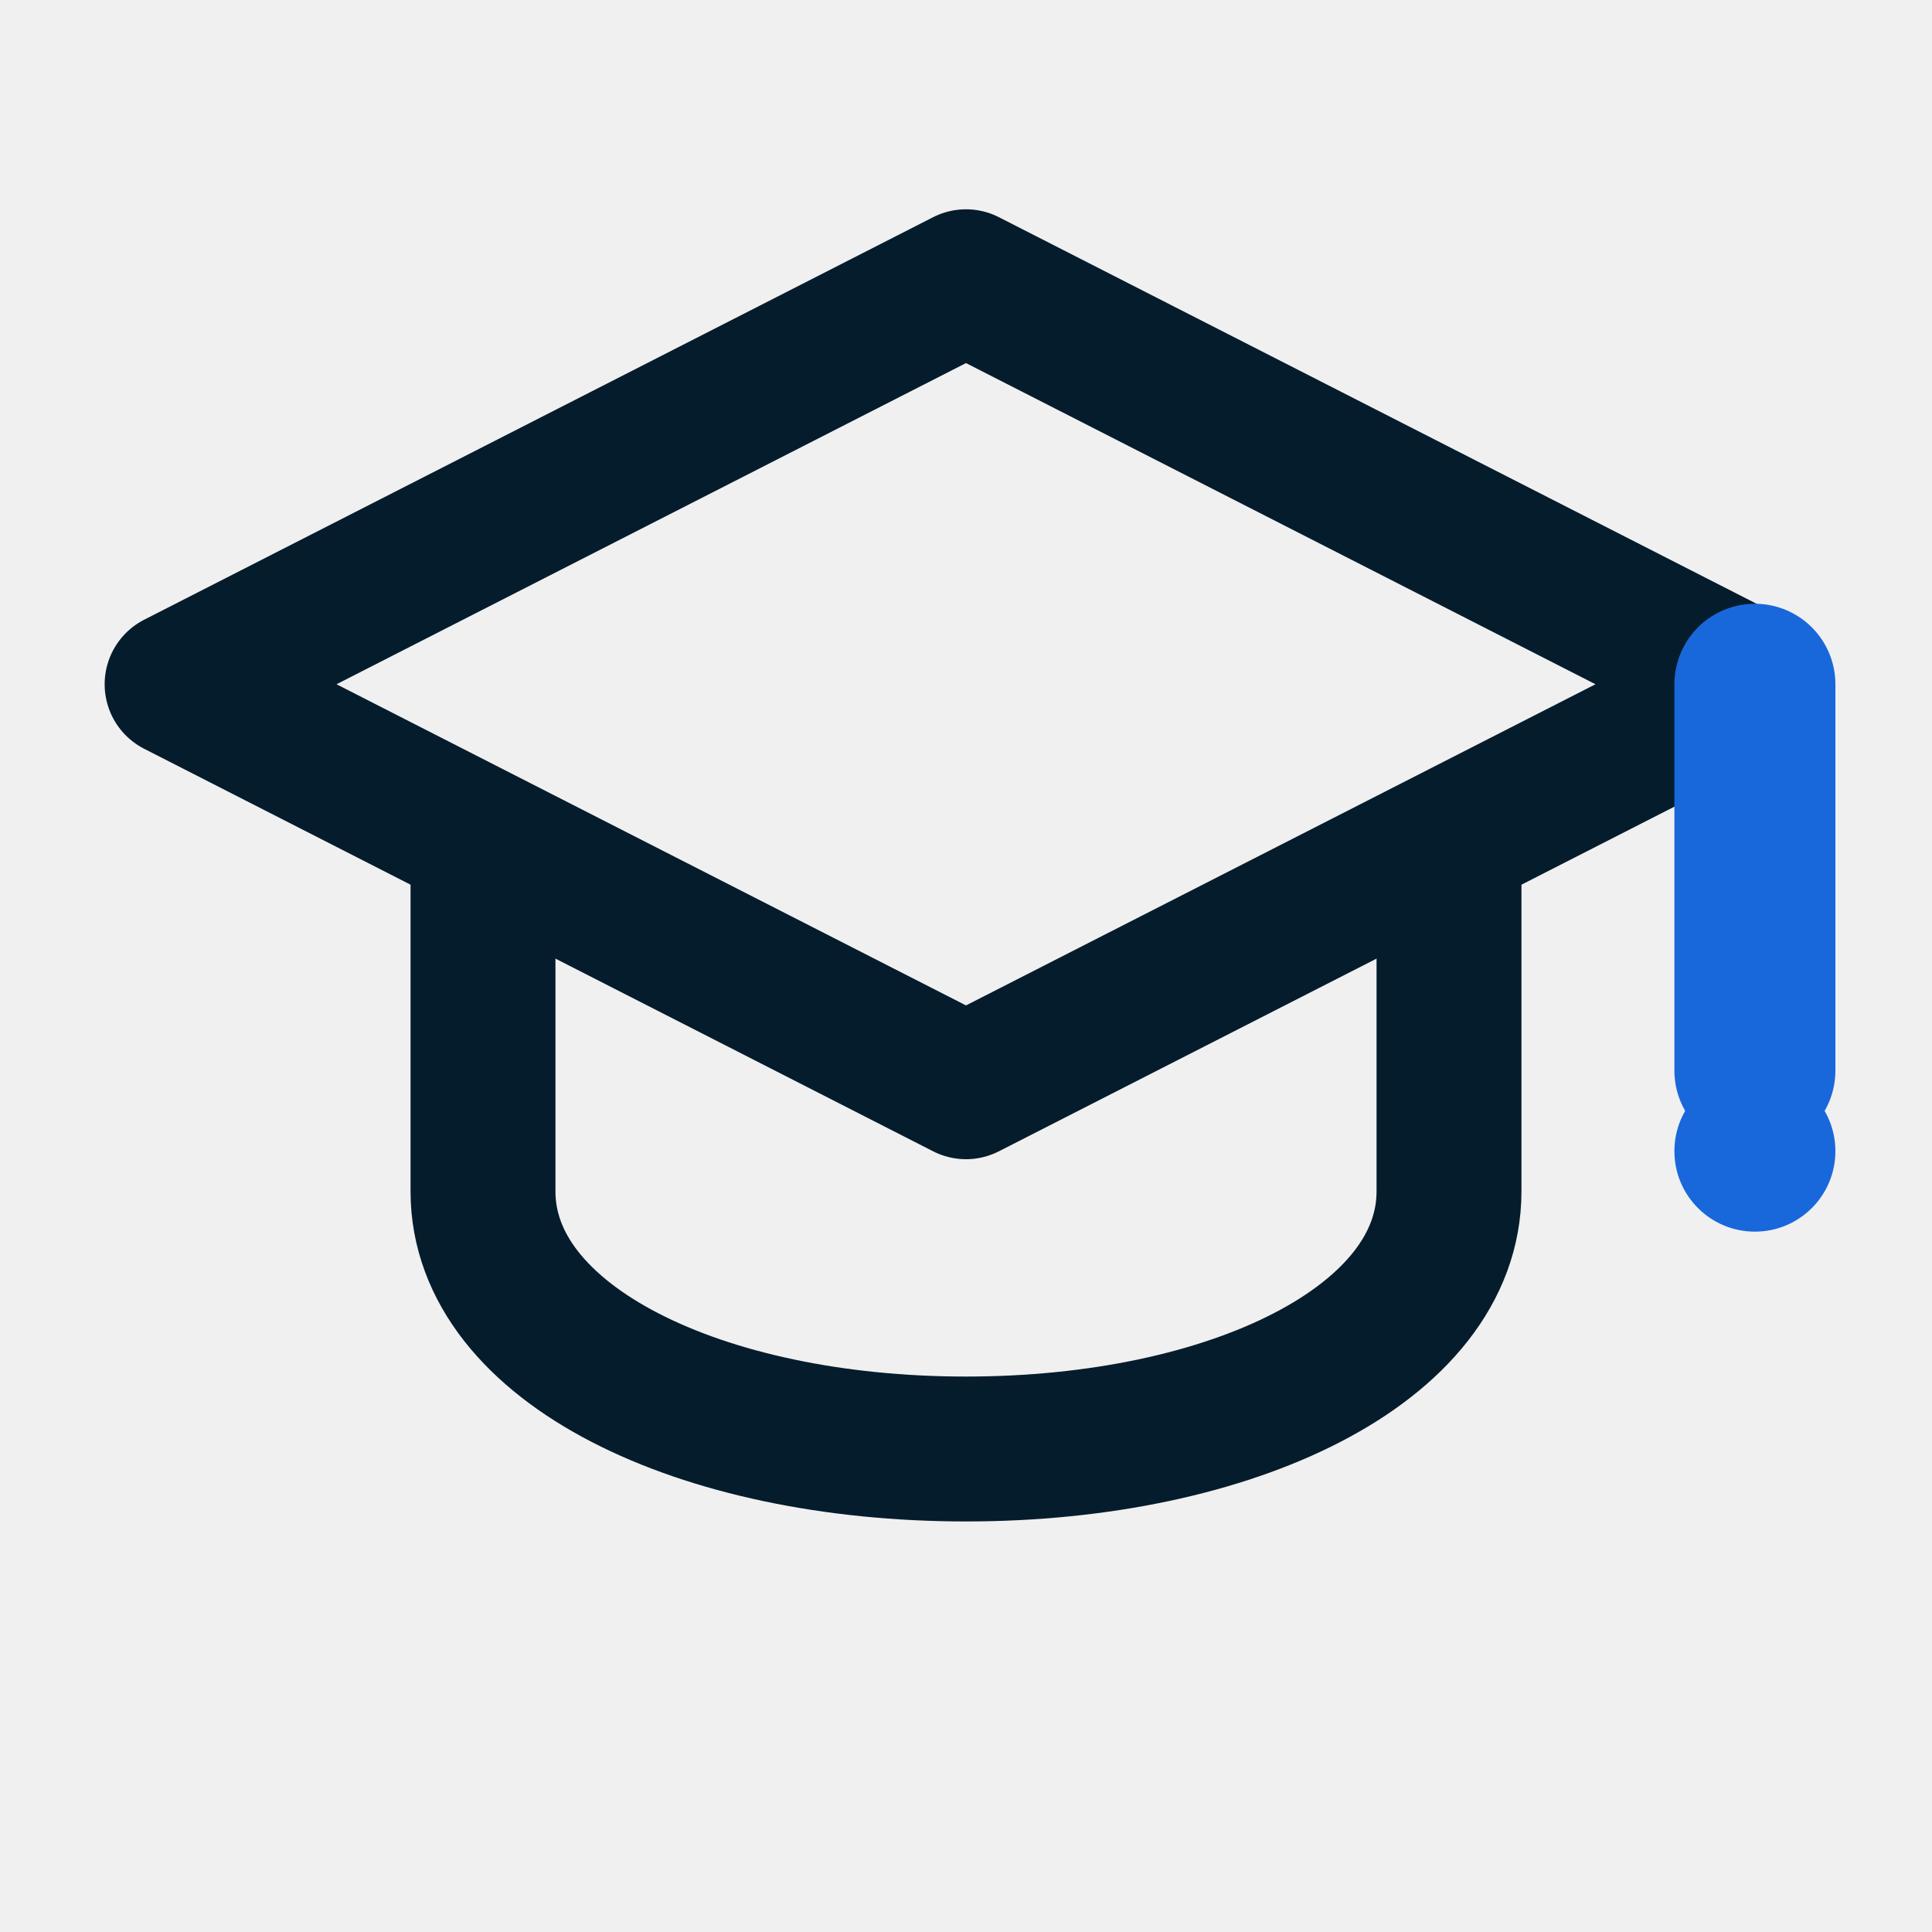
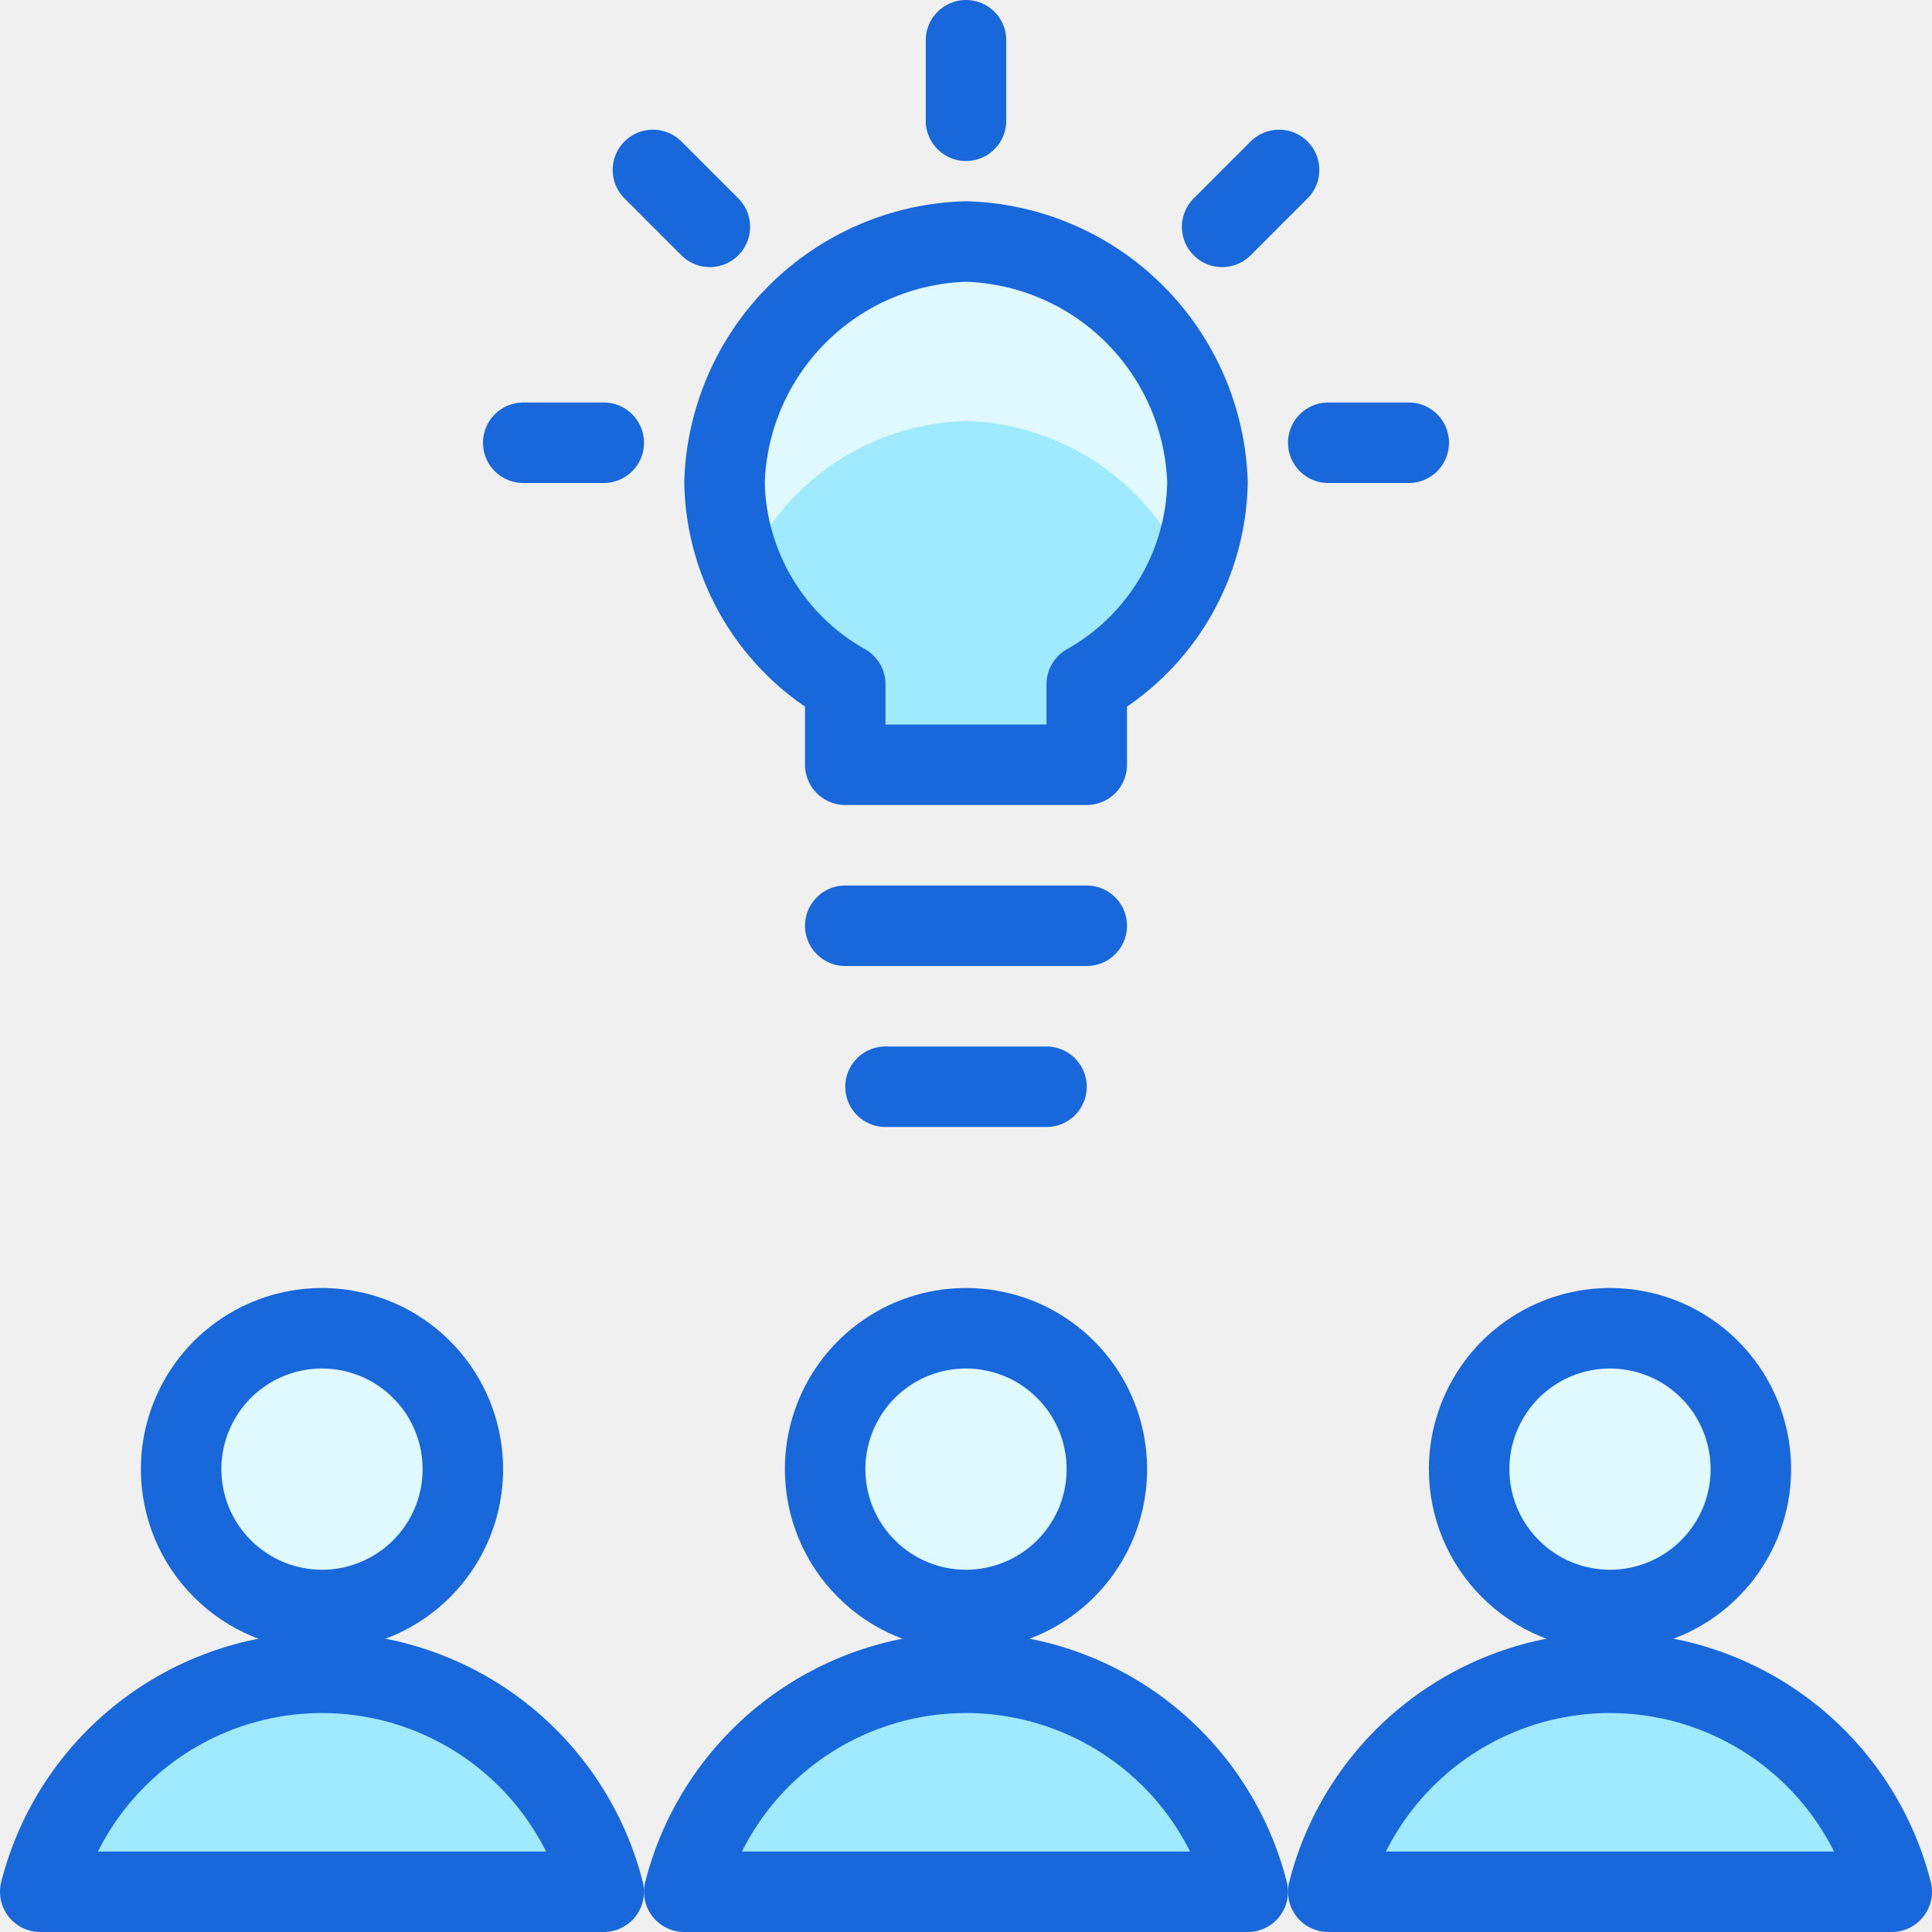
- <svg xmlns="http://www.w3.org/2000/svg" viewBox="0 0 24 24" fill="none" stroke-linecap="round" stroke-linejoin="round">
-   <path d="M12 3.5 2.2 8.5 12 13.5 21.8 8.5z" stroke="#051C2C" stroke-width="1.8" />
-   <path d="M6 11v3.8c0 1.9 2.7 3.2 6 3.2s6-1.3 6-3.2V11" stroke="#051C2C" stroke-width="1.8" />
-   <line x1="21.8" y1="8.5" x2="21.8" y2="13.3" stroke="#1868DB" stroke-width="2" />
-   <circle cx="21.8" cy="14.3" r="1" fill="#1868DB" stroke="none" />
+ <svg xmlns="http://www.w3.org/2000/svg" width="24" height="24" viewBox="0 0 24 24" fill="none">
+   <g clip-path="url(#clip0_3303_13350)">
+     <path d="M13.5 11.5H10.5" stroke="#1868DB" stroke-linecap="round" stroke-linejoin="round" />
+     <path d="M15 6C14.977 5.212 14.654 4.462 14.096 3.904C13.539 3.346 12.789 3.023 12 3C11.211 3.022 10.461 3.346 9.903 3.904C9.346 4.461 9.022 5.211 9 6C9.011 6.511 9.155 7.011 9.418 7.449C9.681 7.887 10.054 8.25 10.5 8.5V9.5H13.5V8.5C13.946 8.25 14.319 7.887 14.582 7.449C14.845 7.011 14.989 6.511 15 6Z" fill="#9FEAFF" />
+     <path d="M12 5.229C12.585 5.246 13.154 5.429 13.64 5.756C14.126 6.084 14.508 6.542 14.743 7.079C14.897 6.739 14.985 6.373 15 6C14.977 5.212 14.654 4.462 14.096 3.904C13.539 3.346 12.789 3.023 12 3C11.211 3.023 10.461 3.346 9.904 3.904C9.346 4.462 9.023 5.212 9 6C9.015 6.373 9.103 6.74 9.257 7.08C9.492 6.543 9.874 6.084 10.36 5.756C10.845 5.429 11.414 5.246 12 5.229Z" fill="#DFF9FF" />
+     <path d="M15 6C14.977 5.212 14.654 4.462 14.096 3.904C13.539 3.346 12.789 3.023 12 3C11.211 3.022 10.461 3.346 9.903 3.904C9.346 4.461 9.022 5.211 9 6C9.011 6.511 9.155 7.011 9.418 7.449C9.681 7.887 10.054 8.25 10.5 8.5V9.5H13.5V8.5C13.946 8.25 14.319 7.887 14.582 7.449C14.845 7.011 14.989 6.511 15 6Z" stroke="#1868DB" stroke-linecap="round" stroke-linejoin="round" />
+     <path d="M4 20C4.346 20 4.684 19.897 4.972 19.705C5.26 19.513 5.484 19.239 5.617 18.92C5.749 18.6 5.784 18.248 5.716 17.909C5.649 17.569 5.482 17.257 5.237 17.013C4.993 16.768 4.681 16.601 4.341 16.534C4.002 16.466 3.65 16.501 3.33 16.633C3.011 16.766 2.737 16.99 2.545 17.278C2.353 17.566 2.25 17.904 2.25 18.25C2.25 18.714 2.434 19.159 2.763 19.487C3.091 19.816 3.536 20 4 20Z" fill="#DFF9FF" stroke="#1868DB" stroke-linecap="round" stroke-linejoin="round" />
+     <path d="M7.5 23.5C7.302 22.722 6.85 22.033 6.216 21.54C5.582 21.048 4.803 20.78 4 20.78C3.197 20.78 2.418 21.048 1.784 21.54C1.15 22.033 0.698 22.722 0.5 23.5H7.5Z" fill="#9FEAFF" stroke="#1868DB" stroke-linecap="round" stroke-linejoin="round" />
+     <path d="M12 20C12.346 20 12.684 19.897 12.972 19.705C13.26 19.513 13.484 19.239 13.617 18.92C13.749 18.6 13.784 18.248 13.716 17.909C13.649 17.569 13.482 17.257 13.237 17.013C12.993 16.768 12.681 16.601 12.341 16.534C12.002 16.466 11.65 16.501 11.33 16.633C11.011 16.766 10.737 16.99 10.545 17.278C10.353 17.566 10.25 17.904 10.25 18.25C10.25 18.714 10.434 19.159 10.763 19.487C11.091 19.816 11.536 20 12 20Z" fill="#DFF9FF" stroke="#1868DB" stroke-linecap="round" stroke-linejoin="round" />
+     <path d="M15.5 23.5C15.302 22.722 14.85 22.033 14.216 21.54C13.582 21.048 12.803 20.78 12 20.78C11.197 20.78 10.418 21.048 9.784 21.54C9.15 22.033 8.698 22.722 8.5 23.5H15.5Z" fill="#9FEAFF" stroke="#1868DB" stroke-linecap="round" stroke-linejoin="round" />
+     <path d="M20 20C20.346 20 20.684 19.897 20.972 19.705C21.26 19.513 21.484 19.239 21.617 18.92C21.749 18.6 21.784 18.248 21.716 17.909C21.649 17.569 21.482 17.257 21.237 17.013C20.993 16.768 20.681 16.601 20.341 16.534C20.002 16.466 19.65 16.501 19.33 16.633C19.011 16.766 18.737 16.99 18.545 17.278C18.353 17.566 18.25 17.904 18.25 18.25C18.25 18.714 18.434 19.159 18.763 19.487C19.091 19.816 19.536 20 20 20Z" fill="#DFF9FF" stroke="#1868DB" stroke-linecap="round" stroke-linejoin="round" />
+     <path d="M23.5 23.5C23.302 22.722 22.85 22.033 22.216 21.54C21.582 21.048 20.803 20.78 20 20.78C19.197 20.78 18.418 21.048 17.784 21.54C17.15 22.033 16.698 22.722 16.5 23.5H23.5Z" fill="#9FEAFF" stroke="#1868DB" stroke-linecap="round" stroke-linejoin="round" />
+     <path d="M12 0.5V1.5" stroke="#1868DB" stroke-linecap="round" stroke-linejoin="round" />
+     <path d="M15.889 2.111L15.182 2.818" stroke="#1868DB" stroke-linecap="round" stroke-linejoin="round" />
+     <path d="M17.5 5.5H16.5" stroke="#1868DB" stroke-linecap="round" stroke-linejoin="round" />
+     <path d="M8.111 2.111L8.818 2.818" stroke="#1868DB" stroke-linecap="round" stroke-linejoin="round" />
+     <path d="M6.5 5.5H7.5" stroke="#1868DB" stroke-linecap="round" stroke-linejoin="round" />
+     <path d="M11 13.5H13" stroke="#1868DB" stroke-linecap="round" stroke-linejoin="round" />
+   </g>
+   <defs>
+     <clipPath id="clip0_3303_13350">
+       <rect width="24" height="24" fill="white" />
+     </clipPath>
+   </defs>
</svg>
